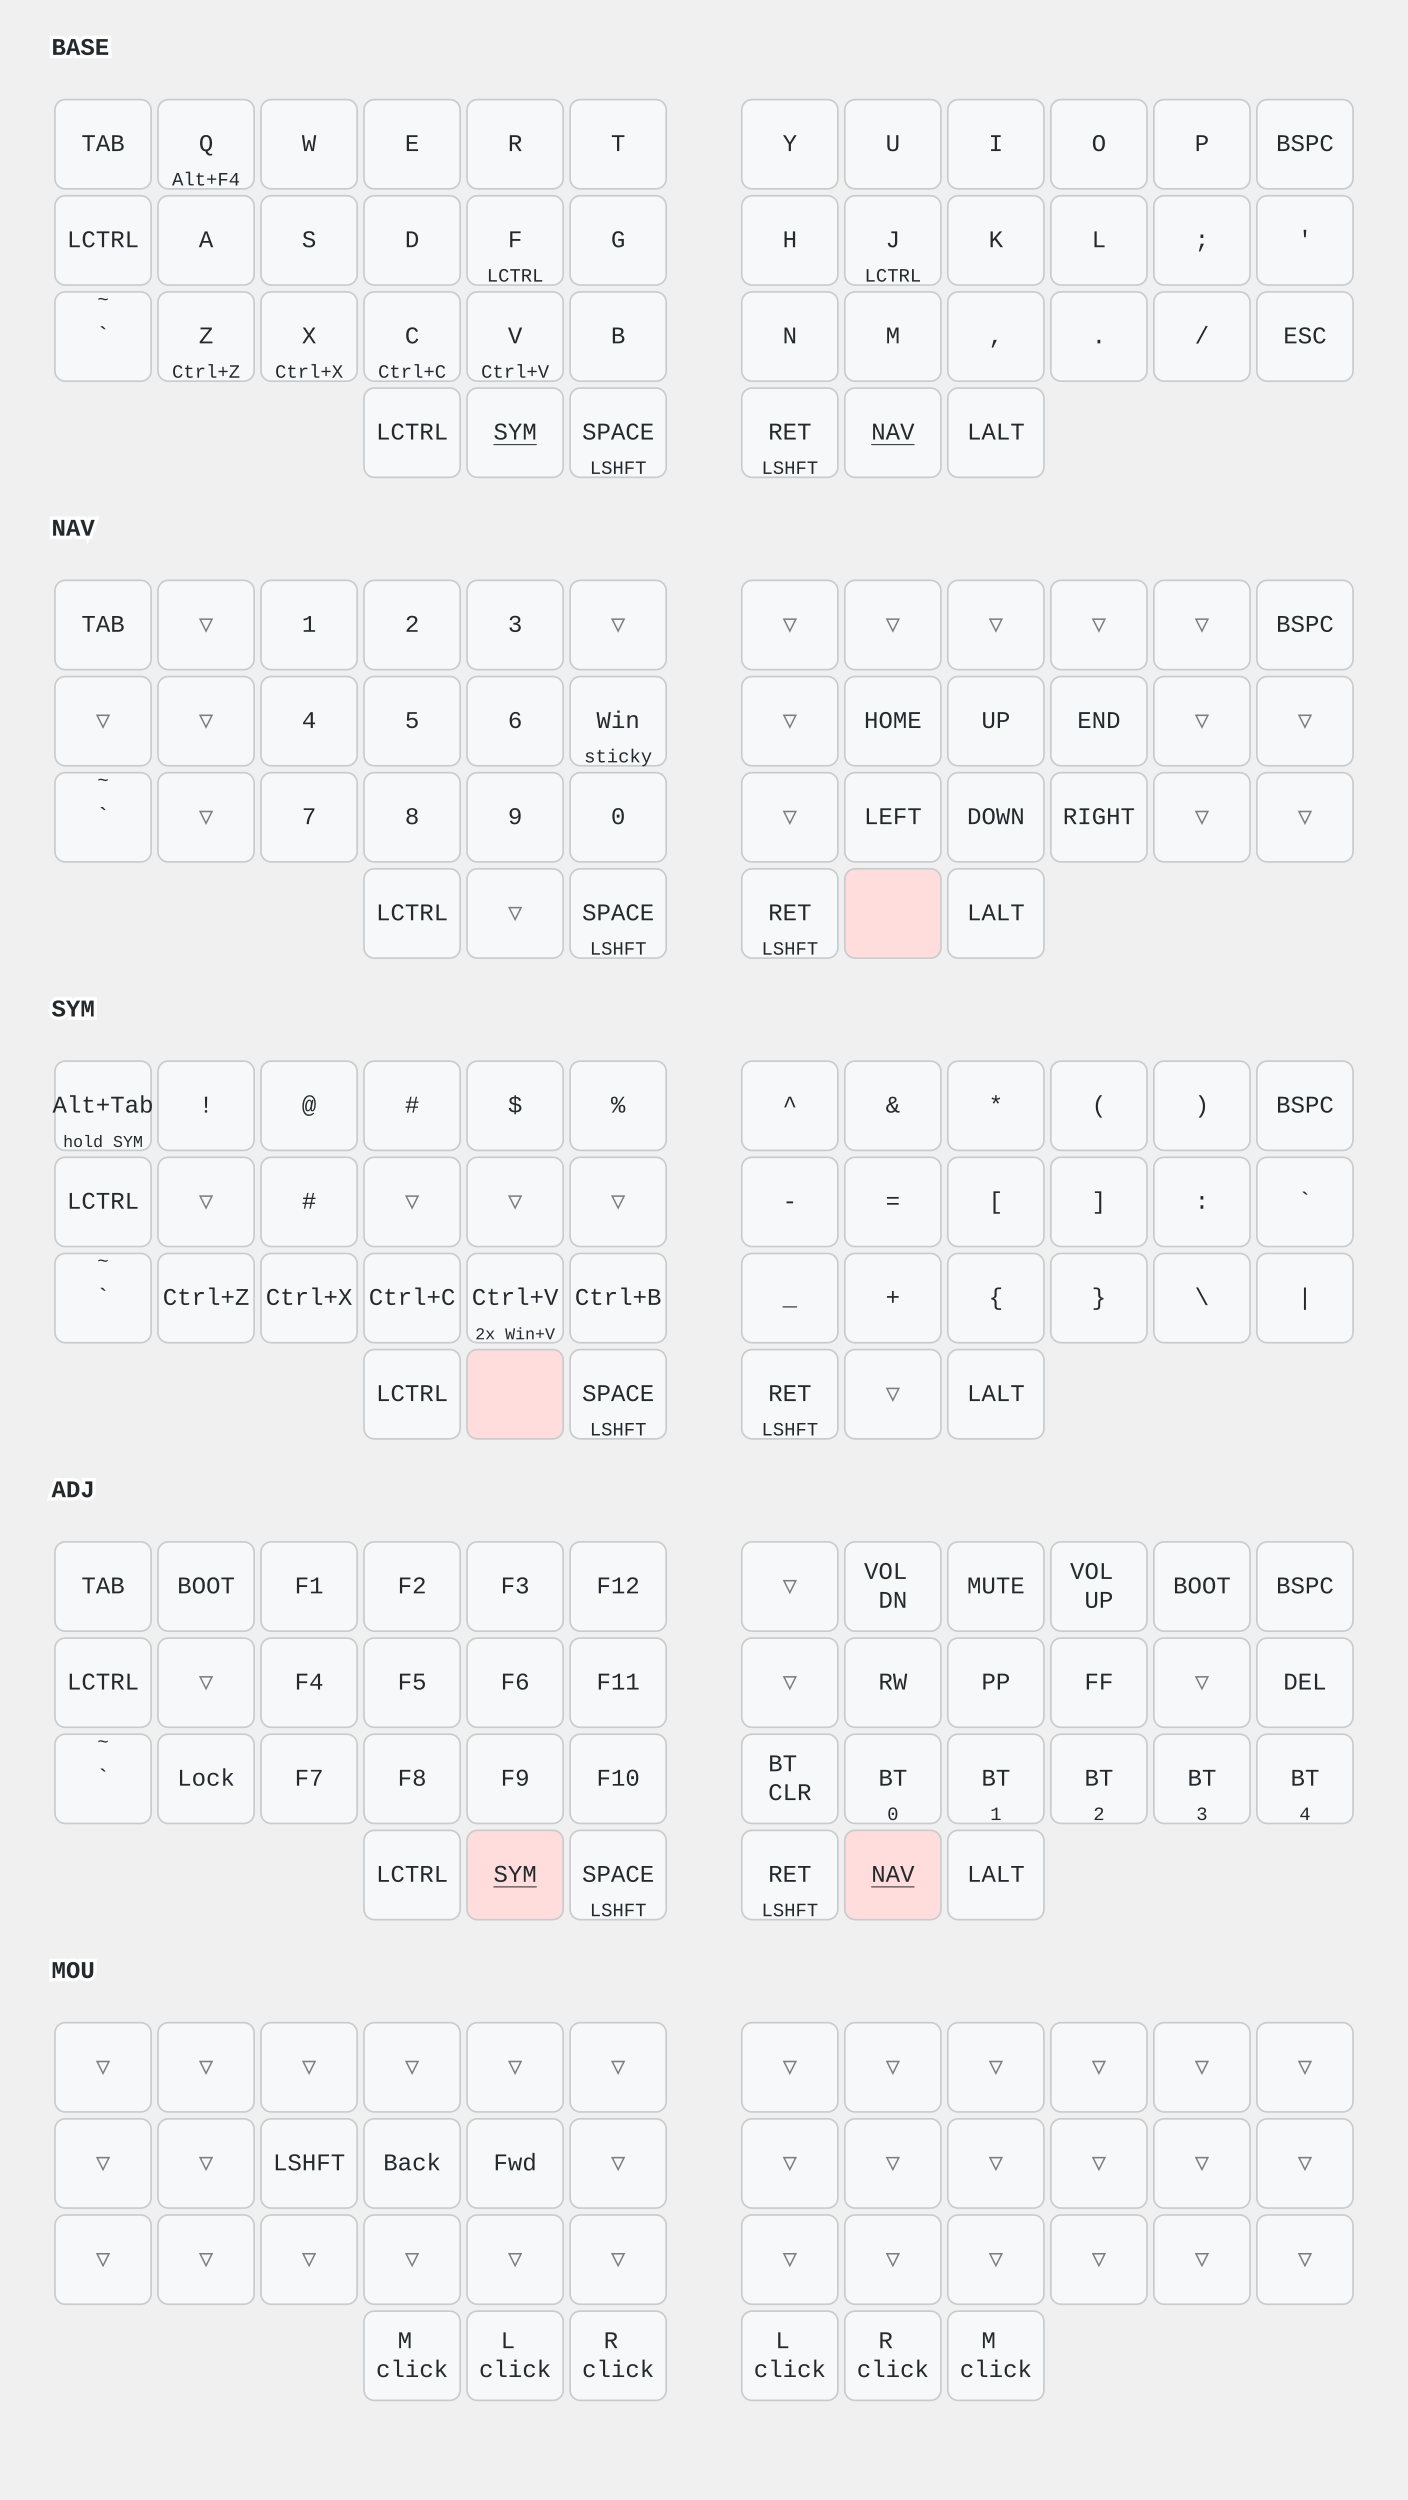
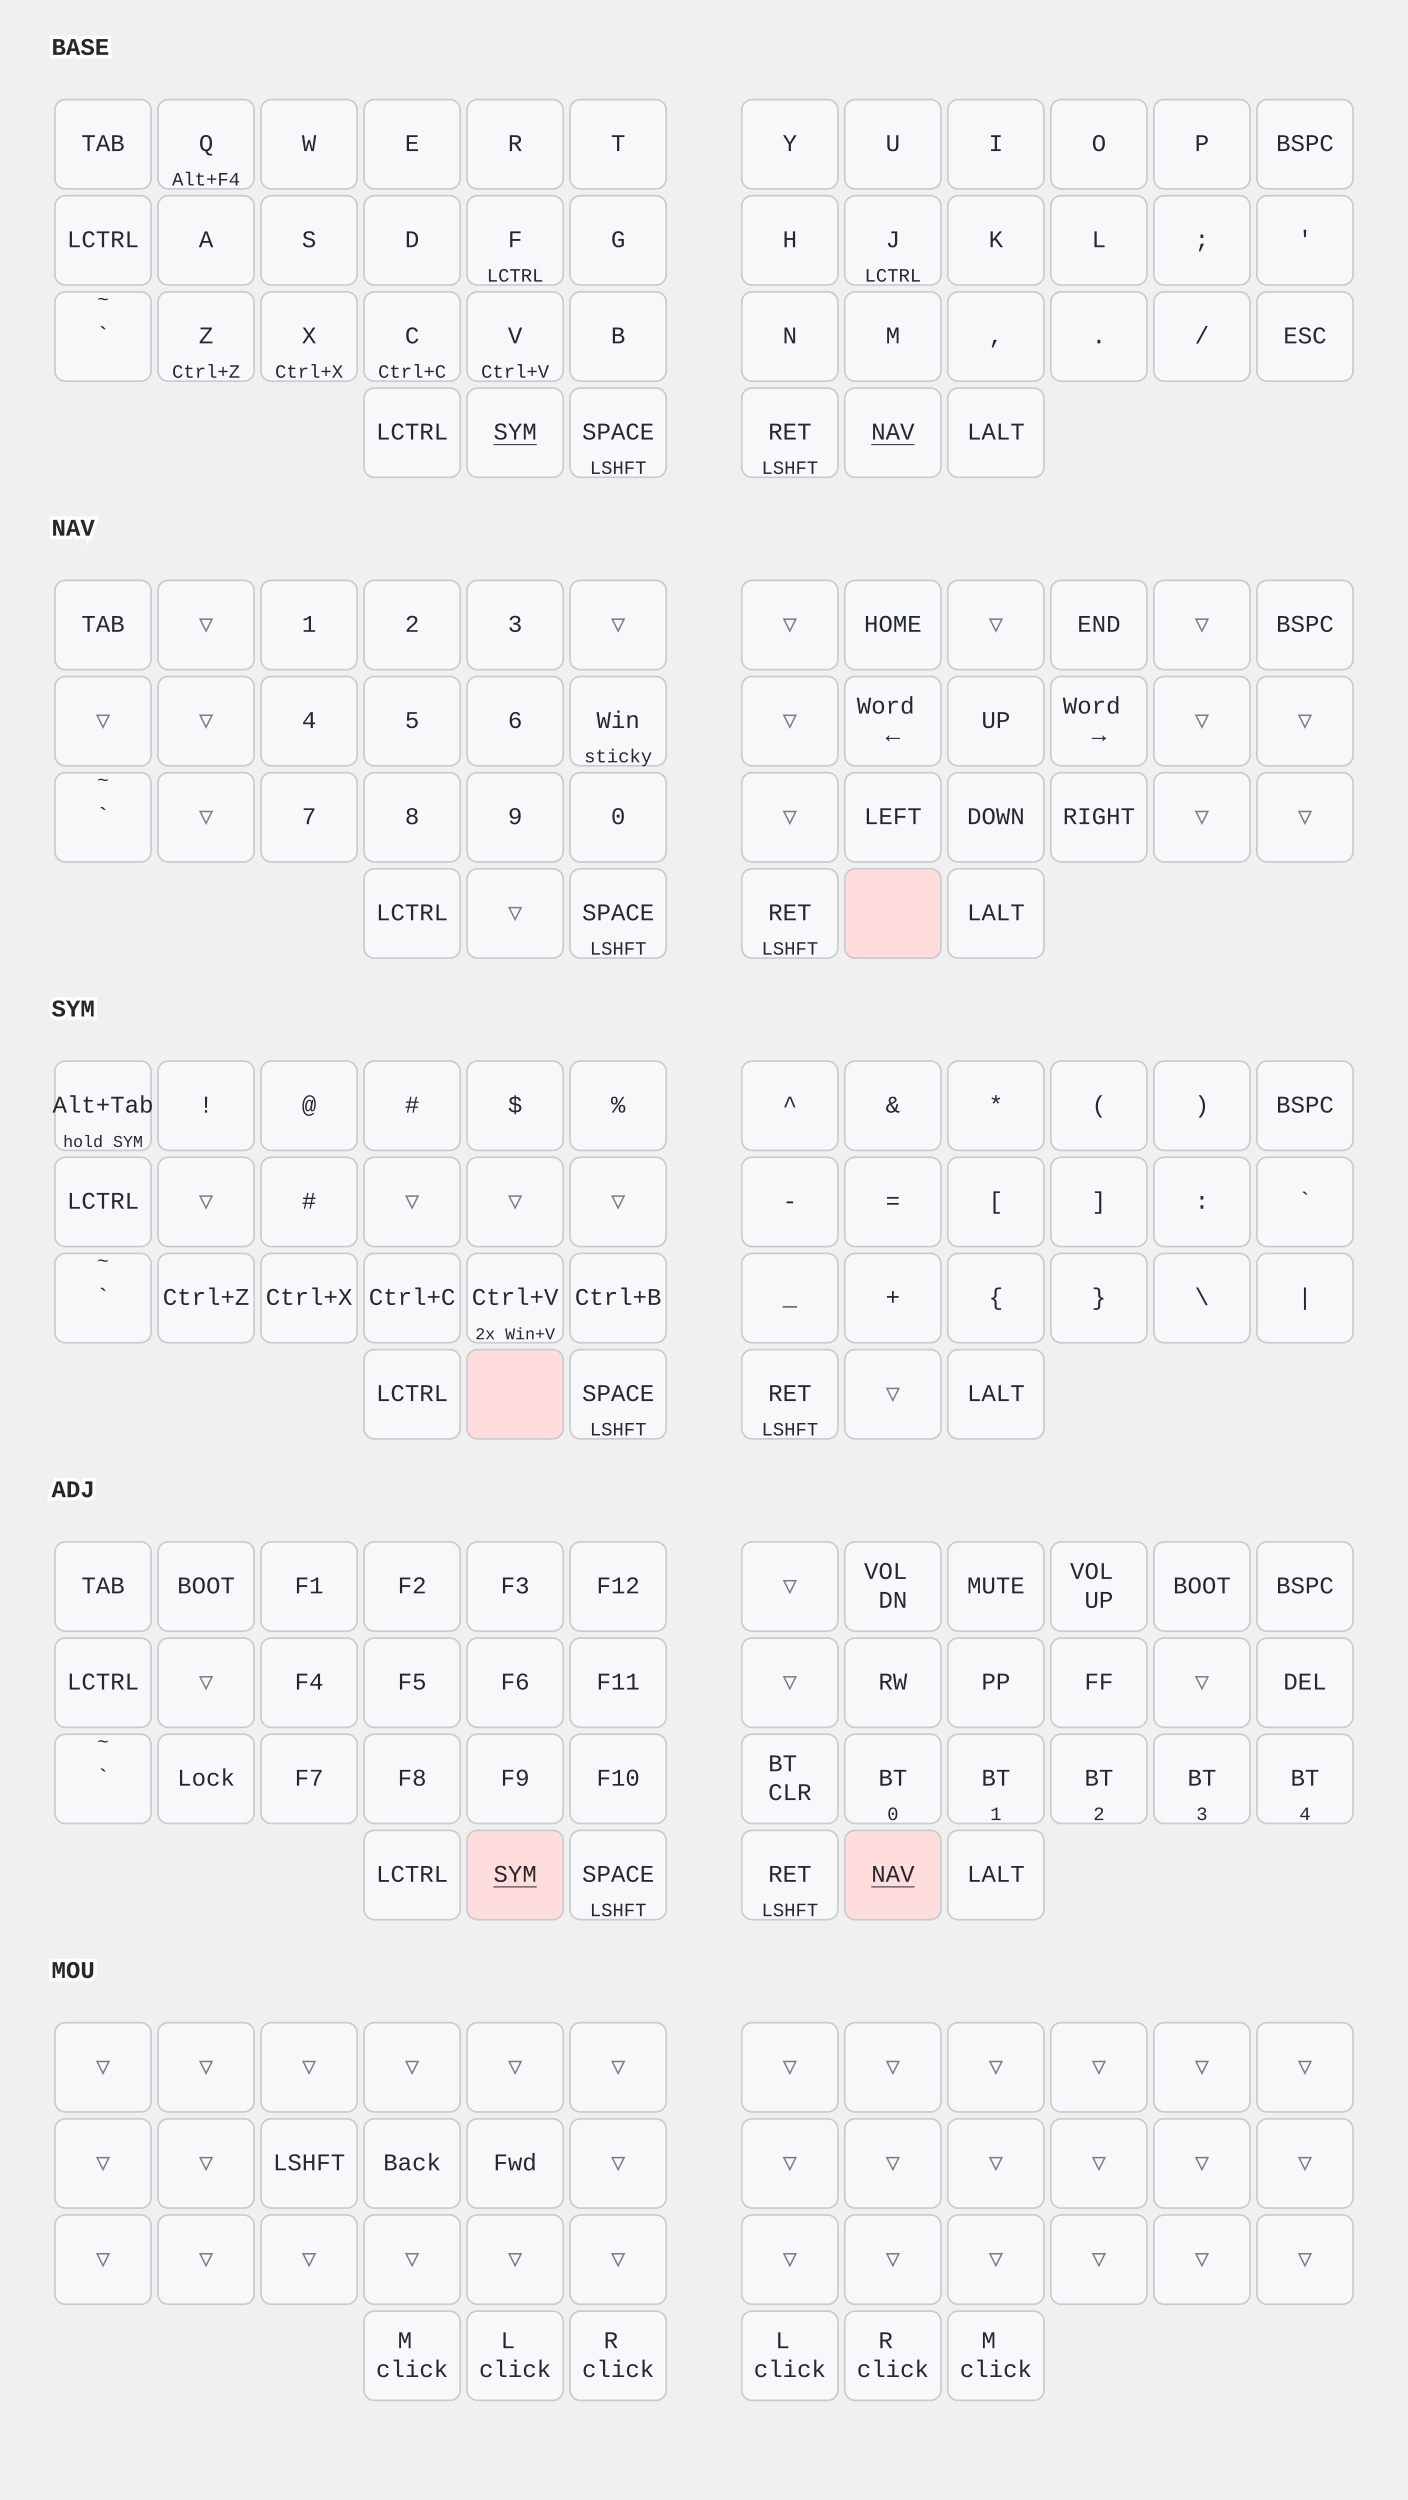
<svg xmlns="http://www.w3.org/2000/svg" width="820" height="1456" viewBox="0 0 820 1456" class="keymap">
  <style>/* inherit to force styles through use tags */
svg path {
    fill: inherit;
}

/* font and background color specifications */
svg.keymap {
    font-family: SFMono-Regular,Consolas,Liberation Mono,Menlo,monospace;
    font-size: 14px;
    font-kerning: normal;
    text-rendering: optimizeLegibility;
    fill: #24292e;
}

/* default key styling */
rect.key {
    fill: #f6f8fa;
}

rect.key, rect.combo {
    stroke: #c9cccf;
    stroke-width: 1;
}

/* default key side styling, only used is draw_key_sides is set */
rect.side {
    filter: brightness(90%);
}

/* color accent for combo boxes */
rect.combo, rect.combo-separate {
    fill: #cdf;
}

/* color accent for held keys */
rect.held, rect.combo.held {
    fill: #fdd;
}

/* color accent for ghost (optional) keys */
rect.ghost, rect.combo.ghost {
    stroke-dasharray: 4, 4;
    stroke-width: 2;
}

text {
    text-anchor: middle;
    dominant-baseline: middle;
}

/* styling for layer labels */
text.label {
    font-weight: bold;
    text-anchor: start;
    stroke: white;
    stroke-width: 4;
    paint-order: stroke;
}

/* styling for optional footer */
text.footer {
    text-anchor: end;
    dominant-baseline: auto;
    stroke: white;
    stroke-width: 4;
    paint-order: stroke;
}

/* styling for combo tap, and key non-tap label text */
text.combo, text.hold, text.shifted, text.left, text.right, text.tl, text.tr, text.bl, text.br {
    font-size: 11px;
}

text.hold, text.bl, text.br {
    text-anchor: middle;
    dominant-baseline: auto;
}

text.shifted, text.tl, text.tr {
    text-anchor: middle;
    dominant-baseline: hanging;
}

text.left, text.tl, text.bl {
    text-anchor: start;
}

text.right, text.tr, text.br {
    text-anchor: end;
}

text.layer-activator {
    text-decoration: underline;
}

/* styling for hold/shifted label text in combo box */
text.combo.hold, text.combo.shifted, text.combo.left, text.combo.right {
    font-size: 8px;
}

/* lighter symbol for transparent keys */
text.trans {
    fill: #7b7e81;
}

/* styling for combo dendrons */
path.combo {
    stroke-width: 1;
    stroke: gray;
    fill: none;
}

/* Start Tabler Icons Cleanup */
/* cannot use height/width with glyphs */
.icon-tabler &gt; path {
    fill: inherit;
    stroke: inherit;
    stroke-width: 2;
}
/* hide tabler's default box */
.icon-tabler &gt; path[stroke="none"][fill="none"] {
    visibility: hidden;
}
/* End Tabler Icons Cleanup */

@media (prefers-color-scheme: dark) {
svg.keymap { fill: #d1d6db; }
rect.key { fill: #3f4750; }
rect.key, rect.combo { stroke: #60666c; }
rect.combo, rect.combo-separate { fill: #1f3d7a; }
rect.held, rect.combo.held { fill: #854747; }
text.label, text.footer { stroke: black; }
text.trans { fill: #7e8184; }
path.combo { stroke: #7f7f7f; }

}</style>
  <g transform="translate(30, 0)" class="layer-BASE">
    <text x="0" y="28" class="label" id="BASE">BASE</text>
    <g transform="translate(0, 56)">
      <g transform="translate(30, 28)" class="key keypos-0">
        <rect rx="6" ry="6" x="-28" y="-26" width="56" height="52" class="key" />
        <text x="0" y="0" class="key tap">TAB</text>
      </g>
      <g transform="translate(90, 28)" class="key keypos-1">
        <rect rx="6" ry="6" x="-28" y="-26" width="56" height="52" class="key" />
        <text x="0" y="0" class="key tap">Q</text>
        <text x="0" y="24" class="key hold">Alt+F4</text>
      </g>
      <g transform="translate(150, 28)" class="key keypos-2">
        <rect rx="6" ry="6" x="-28" y="-26" width="56" height="52" class="key" />
        <text x="0" y="0" class="key tap">W</text>
      </g>
      <g transform="translate(210, 28)" class="key keypos-3">
        <rect rx="6" ry="6" x="-28" y="-26" width="56" height="52" class="key" />
        <text x="0" y="0" class="key tap">E</text>
      </g>
      <g transform="translate(270, 28)" class="key keypos-4">
        <rect rx="6" ry="6" x="-28" y="-26" width="56" height="52" class="key" />
        <text x="0" y="0" class="key tap">R</text>
      </g>
      <g transform="translate(330, 28)" class="key keypos-5">
        <rect rx="6" ry="6" x="-28" y="-26" width="56" height="52" class="key" />
        <text x="0" y="0" class="key tap">T</text>
      </g>
      <g transform="translate(430, 28)" class="key keypos-6">
        <rect rx="6" ry="6" x="-28" y="-26" width="56" height="52" class="key" />
        <text x="0" y="0" class="key tap">Y</text>
      </g>
      <g transform="translate(490, 28)" class="key keypos-7">
        <rect rx="6" ry="6" x="-28" y="-26" width="56" height="52" class="key" />
        <text x="0" y="0" class="key tap">U</text>
      </g>
      <g transform="translate(550, 28)" class="key keypos-8">
        <rect rx="6" ry="6" x="-28" y="-26" width="56" height="52" class="key" />
        <text x="0" y="0" class="key tap">I</text>
      </g>
      <g transform="translate(610, 28)" class="key keypos-9">
        <rect rx="6" ry="6" x="-28" y="-26" width="56" height="52" class="key" />
        <text x="0" y="0" class="key tap">O</text>
      </g>
      <g transform="translate(670, 28)" class="key keypos-10">
        <rect rx="6" ry="6" x="-28" y="-26" width="56" height="52" class="key" />
        <text x="0" y="0" class="key tap">P</text>
      </g>
      <g transform="translate(730, 28)" class="key keypos-11">
        <rect rx="6" ry="6" x="-28" y="-26" width="56" height="52" class="key" />
        <text x="0" y="0" class="key tap">BSPC</text>
      </g>
      <g transform="translate(30, 84)" class="key keypos-12">
        <rect rx="6" ry="6" x="-28" y="-26" width="56" height="52" class="key" />
        <text x="0" y="0" class="key tap">LCTRL</text>
      </g>
      <g transform="translate(90, 84)" class="key keypos-13">
        <rect rx="6" ry="6" x="-28" y="-26" width="56" height="52" class="key" />
        <text x="0" y="0" class="key tap">A</text>
      </g>
      <g transform="translate(150, 84)" class="key keypos-14">
        <rect rx="6" ry="6" x="-28" y="-26" width="56" height="52" class="key" />
        <text x="0" y="0" class="key tap">S</text>
      </g>
      <g transform="translate(210, 84)" class="key keypos-15">
        <rect rx="6" ry="6" x="-28" y="-26" width="56" height="52" class="key" />
        <text x="0" y="0" class="key tap">D</text>
      </g>
      <g transform="translate(270, 84)" class="key keypos-16">
        <rect rx="6" ry="6" x="-28" y="-26" width="56" height="52" class="key" />
        <text x="0" y="0" class="key tap">F</text>
        <text x="0" y="24" class="key hold">LCTRL</text>
      </g>
      <g transform="translate(330, 84)" class="key keypos-17">
        <rect rx="6" ry="6" x="-28" y="-26" width="56" height="52" class="key" />
        <text x="0" y="0" class="key tap">G</text>
      </g>
      <g transform="translate(430, 84)" class="key keypos-18">
        <rect rx="6" ry="6" x="-28" y="-26" width="56" height="52" class="key" />
        <text x="0" y="0" class="key tap">H</text>
      </g>
      <g transform="translate(490, 84)" class="key keypos-19">
        <rect rx="6" ry="6" x="-28" y="-26" width="56" height="52" class="key" />
        <text x="0" y="0" class="key tap">J</text>
        <text x="0" y="24" class="key hold">LCTRL</text>
      </g>
      <g transform="translate(550, 84)" class="key keypos-20">
        <rect rx="6" ry="6" x="-28" y="-26" width="56" height="52" class="key" />
        <text x="0" y="0" class="key tap">K</text>
      </g>
      <g transform="translate(610, 84)" class="key keypos-21">
        <rect rx="6" ry="6" x="-28" y="-26" width="56" height="52" class="key" />
        <text x="0" y="0" class="key tap">L</text>
      </g>
      <g transform="translate(670, 84)" class="key keypos-22">
        <rect rx="6" ry="6" x="-28" y="-26" width="56" height="52" class="key" />
        <text x="0" y="0" class="key tap">;</text>
      </g>
      <g transform="translate(730, 84)" class="key keypos-23">
        <rect rx="6" ry="6" x="-28" y="-26" width="56" height="52" class="key" />
        <text x="0" y="0" class="key tap">'</text>
      </g>
      <g transform="translate(30, 140)" class="key keypos-24">
        <rect rx="6" ry="6" x="-28" y="-26" width="56" height="52" class="key" />
        <text x="0" y="0" class="key tap">`</text>
        <text x="0" y="-24" class="key shifted">~</text>
      </g>
      <g transform="translate(90, 140)" class="key keypos-25">
        <rect rx="6" ry="6" x="-28" y="-26" width="56" height="52" class="key" />
        <text x="0" y="0" class="key tap">Z</text>
        <text x="0" y="24" class="key hold">Ctrl+Z</text>
      </g>
      <g transform="translate(150, 140)" class="key keypos-26">
        <rect rx="6" ry="6" x="-28" y="-26" width="56" height="52" class="key" />
        <text x="0" y="0" class="key tap">X</text>
        <text x="0" y="24" class="key hold">Ctrl+X</text>
      </g>
      <g transform="translate(210, 140)" class="key keypos-27">
        <rect rx="6" ry="6" x="-28" y="-26" width="56" height="52" class="key" />
        <text x="0" y="0" class="key tap">C</text>
        <text x="0" y="24" class="key hold">Ctrl+C</text>
      </g>
      <g transform="translate(270, 140)" class="key keypos-28">
        <rect rx="6" ry="6" x="-28" y="-26" width="56" height="52" class="key" />
        <text x="0" y="0" class="key tap">V</text>
        <text x="0" y="24" class="key hold">Ctrl+V</text>
      </g>
      <g transform="translate(330, 140)" class="key keypos-29">
        <rect rx="6" ry="6" x="-28" y="-26" width="56" height="52" class="key" />
        <text x="0" y="0" class="key tap">B</text>
      </g>
      <g transform="translate(430, 140)" class="key keypos-30">
        <rect rx="6" ry="6" x="-28" y="-26" width="56" height="52" class="key" />
        <text x="0" y="0" class="key tap">N</text>
      </g>
      <g transform="translate(490, 140)" class="key keypos-31">
        <rect rx="6" ry="6" x="-28" y="-26" width="56" height="52" class="key" />
        <text x="0" y="0" class="key tap">M</text>
      </g>
      <g transform="translate(550, 140)" class="key keypos-32">
        <rect rx="6" ry="6" x="-28" y="-26" width="56" height="52" class="key" />
        <text x="0" y="0" class="key tap">,</text>
      </g>
      <g transform="translate(610, 140)" class="key keypos-33">
        <rect rx="6" ry="6" x="-28" y="-26" width="56" height="52" class="key" />
        <text x="0" y="0" class="key tap">.</text>
      </g>
      <g transform="translate(670, 140)" class="key keypos-34">
        <rect rx="6" ry="6" x="-28" y="-26" width="56" height="52" class="key" />
        <text x="0" y="0" class="key tap">/</text>
      </g>
      <g transform="translate(730, 140)" class="key keypos-35">
        <rect rx="6" ry="6" x="-28" y="-26" width="56" height="52" class="key" />
        <text x="0" y="0" class="key tap">ESC</text>
      </g>
      <g transform="translate(210, 196)" class="key keypos-36">
        <rect rx="6" ry="6" x="-28" y="-26" width="56" height="52" class="key" />
        <text x="0" y="0" class="key tap">LCTRL</text>
      </g>
      <g transform="translate(270, 196)" class="key keypos-37">
        <rect rx="6" ry="6" x="-28" y="-26" width="56" height="52" class="key" />
        <a href="#SYM">
          <text x="0" y="0" class="key tap layer-activator">SYM</text>
        </a>
      </g>
      <g transform="translate(330, 196)" class="key keypos-38">
        <rect rx="6" ry="6" x="-28" y="-26" width="56" height="52" class="key" />
        <text x="0" y="0" class="key tap">SPACE</text>
        <text x="0" y="24" class="key hold">LSHFT</text>
      </g>
      <g transform="translate(430, 196)" class="key keypos-39">
        <rect rx="6" ry="6" x="-28" y="-26" width="56" height="52" class="key" />
        <text x="0" y="0" class="key tap">RET</text>
        <text x="0" y="24" class="key hold">LSHFT</text>
      </g>
      <g transform="translate(490, 196)" class="key keypos-40">
        <rect rx="6" ry="6" x="-28" y="-26" width="56" height="52" class="key" />
        <a href="#NAV">
          <text x="0" y="0" class="key tap layer-activator">NAV</text>
        </a>
      </g>
      <g transform="translate(550, 196)" class="key keypos-41">
        <rect rx="6" ry="6" x="-28" y="-26" width="56" height="52" class="key" />
        <text x="0" y="0" class="key tap">LALT</text>
      </g>
    </g>
  </g>
  <g transform="translate(30, 280)" class="layer-NAV">
    <text x="0" y="28" class="label" id="NAV">NAV</text>
    <g transform="translate(0, 56)">
      <g transform="translate(30, 28)" class="key keypos-0">
        <rect rx="6" ry="6" x="-28" y="-26" width="56" height="52" class="key" />
        <text x="0" y="0" class="key tap">TAB</text>
      </g>
      <g transform="translate(90, 28)" class="key trans keypos-1">
        <rect rx="6" ry="6" x="-28" y="-26" width="56" height="52" class="key trans" />
        <text x="0" y="0" class="key trans tap">▽</text>
      </g>
      <g transform="translate(150, 28)" class="key keypos-2">
        <rect rx="6" ry="6" x="-28" y="-26" width="56" height="52" class="key" />
        <text x="0" y="0" class="key tap">1</text>
      </g>
      <g transform="translate(210, 28)" class="key keypos-3">
        <rect rx="6" ry="6" x="-28" y="-26" width="56" height="52" class="key" />
        <text x="0" y="0" class="key tap">2</text>
      </g>
      <g transform="translate(270, 28)" class="key keypos-4">
        <rect rx="6" ry="6" x="-28" y="-26" width="56" height="52" class="key" />
        <text x="0" y="0" class="key tap">3</text>
      </g>
      <g transform="translate(330, 28)" class="key trans keypos-5">
        <rect rx="6" ry="6" x="-28" y="-26" width="56" height="52" class="key trans" />
        <text x="0" y="0" class="key trans tap">▽</text>
      </g>
      <g transform="translate(430, 28)" class="key trans keypos-6">
        <rect rx="6" ry="6" x="-28" y="-26" width="56" height="52" class="key trans" />
        <text x="0" y="0" class="key trans tap">▽</text>
      </g>
-       <g transform="translate(490, 28)" class="key trans keypos-7">
-         <rect rx="6" ry="6" x="-28" y="-26" width="56" height="52" class="key trans" />
-         <text x="0" y="0" class="key trans tap">▽</text>
+       <g transform="translate(490, 28)" class="key keypos-7">
+         <rect rx="6" ry="6" x="-28" y="-26" width="56" height="52" class="key" />
+         <text x="0" y="0" class="key tap">HOME</text>
      </g>
      <g transform="translate(550, 28)" class="key trans keypos-8">
        <rect rx="6" ry="6" x="-28" y="-26" width="56" height="52" class="key trans" />
        <text x="0" y="0" class="key trans tap">▽</text>
      </g>
-       <g transform="translate(610, 28)" class="key trans keypos-9">
-         <rect rx="6" ry="6" x="-28" y="-26" width="56" height="52" class="key trans" />
-         <text x="0" y="0" class="key trans tap">▽</text>
+       <g transform="translate(610, 28)" class="key keypos-9">
+         <rect rx="6" ry="6" x="-28" y="-26" width="56" height="52" class="key" />
+         <text x="0" y="0" class="key tap">END</text>
      </g>
      <g transform="translate(670, 28)" class="key trans keypos-10">
        <rect rx="6" ry="6" x="-28" y="-26" width="56" height="52" class="key trans" />
        <text x="0" y="0" class="key trans tap">▽</text>
      </g>
      <g transform="translate(730, 28)" class="key keypos-11">
        <rect rx="6" ry="6" x="-28" y="-26" width="56" height="52" class="key" />
        <text x="0" y="0" class="key tap">BSPC</text>
      </g>
      <g transform="translate(30, 84)" class="key trans keypos-12">
        <rect rx="6" ry="6" x="-28" y="-26" width="56" height="52" class="key trans" />
        <text x="0" y="0" class="key trans tap">▽</text>
      </g>
      <g transform="translate(90, 84)" class="key trans keypos-13">
        <rect rx="6" ry="6" x="-28" y="-26" width="56" height="52" class="key trans" />
        <text x="0" y="0" class="key trans tap">▽</text>
      </g>
      <g transform="translate(150, 84)" class="key keypos-14">
        <rect rx="6" ry="6" x="-28" y="-26" width="56" height="52" class="key" />
        <text x="0" y="0" class="key tap">4</text>
      </g>
      <g transform="translate(210, 84)" class="key keypos-15">
        <rect rx="6" ry="6" x="-28" y="-26" width="56" height="52" class="key" />
        <text x="0" y="0" class="key tap">5</text>
      </g>
      <g transform="translate(270, 84)" class="key keypos-16">
        <rect rx="6" ry="6" x="-28" y="-26" width="56" height="52" class="key" />
        <text x="0" y="0" class="key tap">6</text>
      </g>
      <g transform="translate(330, 84)" class="key keypos-17">
        <rect rx="6" ry="6" x="-28" y="-26" width="56" height="52" class="key" />
        <text x="0" y="0" class="key tap">Win</text>
        <text x="0" y="24" class="key hold">sticky</text>
      </g>
      <g transform="translate(430, 84)" class="key trans keypos-18">
        <rect rx="6" ry="6" x="-28" y="-26" width="56" height="52" class="key trans" />
        <text x="0" y="0" class="key trans tap">▽</text>
      </g>
      <g transform="translate(490, 84)" class="key keypos-19">
        <rect rx="6" ry="6" x="-28" y="-26" width="56" height="52" class="key" />
-         <text x="0" y="0" class="key tap">HOME</text>
+         <text x="0" y="0" class="key tap">
+           <tspan x="0" dy="-0.6em">Word</tspan>
+           <tspan x="0" dy="1.2em">←</tspan>
+         </text>
      </g>
      <g transform="translate(550, 84)" class="key keypos-20">
        <rect rx="6" ry="6" x="-28" y="-26" width="56" height="52" class="key" />
        <text x="0" y="0" class="key tap">UP</text>
      </g>
      <g transform="translate(610, 84)" class="key keypos-21">
        <rect rx="6" ry="6" x="-28" y="-26" width="56" height="52" class="key" />
-         <text x="0" y="0" class="key tap">END</text>
+         <text x="0" y="0" class="key tap">
+           <tspan x="0" dy="-0.6em">Word</tspan>
+           <tspan x="0" dy="1.2em">→</tspan>
+         </text>
      </g>
      <g transform="translate(670, 84)" class="key trans keypos-22">
        <rect rx="6" ry="6" x="-28" y="-26" width="56" height="52" class="key trans" />
        <text x="0" y="0" class="key trans tap">▽</text>
      </g>
      <g transform="translate(730, 84)" class="key trans keypos-23">
        <rect rx="6" ry="6" x="-28" y="-26" width="56" height="52" class="key trans" />
        <text x="0" y="0" class="key trans tap">▽</text>
      </g>
      <g transform="translate(30, 140)" class="key keypos-24">
        <rect rx="6" ry="6" x="-28" y="-26" width="56" height="52" class="key" />
        <text x="0" y="0" class="key tap">`</text>
        <text x="0" y="-24" class="key shifted">~</text>
      </g>
      <g transform="translate(90, 140)" class="key trans keypos-25">
        <rect rx="6" ry="6" x="-28" y="-26" width="56" height="52" class="key trans" />
        <text x="0" y="0" class="key trans tap">▽</text>
      </g>
      <g transform="translate(150, 140)" class="key keypos-26">
        <rect rx="6" ry="6" x="-28" y="-26" width="56" height="52" class="key" />
        <text x="0" y="0" class="key tap">7</text>
      </g>
      <g transform="translate(210, 140)" class="key keypos-27">
        <rect rx="6" ry="6" x="-28" y="-26" width="56" height="52" class="key" />
        <text x="0" y="0" class="key tap">8</text>
      </g>
      <g transform="translate(270, 140)" class="key keypos-28">
        <rect rx="6" ry="6" x="-28" y="-26" width="56" height="52" class="key" />
        <text x="0" y="0" class="key tap">9</text>
      </g>
      <g transform="translate(330, 140)" class="key keypos-29">
        <rect rx="6" ry="6" x="-28" y="-26" width="56" height="52" class="key" />
        <text x="0" y="0" class="key tap">0</text>
      </g>
      <g transform="translate(430, 140)" class="key trans keypos-30">
        <rect rx="6" ry="6" x="-28" y="-26" width="56" height="52" class="key trans" />
        <text x="0" y="0" class="key trans tap">▽</text>
      </g>
      <g transform="translate(490, 140)" class="key keypos-31">
        <rect rx="6" ry="6" x="-28" y="-26" width="56" height="52" class="key" />
        <text x="0" y="0" class="key tap">LEFT</text>
      </g>
      <g transform="translate(550, 140)" class="key keypos-32">
        <rect rx="6" ry="6" x="-28" y="-26" width="56" height="52" class="key" />
        <text x="0" y="0" class="key tap">DOWN</text>
      </g>
      <g transform="translate(610, 140)" class="key keypos-33">
        <rect rx="6" ry="6" x="-28" y="-26" width="56" height="52" class="key" />
        <text x="0" y="0" class="key tap">RIGHT</text>
      </g>
      <g transform="translate(670, 140)" class="key trans keypos-34">
        <rect rx="6" ry="6" x="-28" y="-26" width="56" height="52" class="key trans" />
        <text x="0" y="0" class="key trans tap">▽</text>
      </g>
      <g transform="translate(730, 140)" class="key trans keypos-35">
        <rect rx="6" ry="6" x="-28" y="-26" width="56" height="52" class="key trans" />
        <text x="0" y="0" class="key trans tap">▽</text>
      </g>
      <g transform="translate(210, 196)" class="key keypos-36">
        <rect rx="6" ry="6" x="-28" y="-26" width="56" height="52" class="key" />
        <text x="0" y="0" class="key tap">LCTRL</text>
      </g>
      <g transform="translate(270, 196)" class="key trans keypos-37">
        <rect rx="6" ry="6" x="-28" y="-26" width="56" height="52" class="key trans" />
        <text x="0" y="0" class="key trans tap">▽</text>
      </g>
      <g transform="translate(330, 196)" class="key keypos-38">
        <rect rx="6" ry="6" x="-28" y="-26" width="56" height="52" class="key" />
        <text x="0" y="0" class="key tap">SPACE</text>
        <text x="0" y="24" class="key hold">LSHFT</text>
      </g>
      <g transform="translate(430, 196)" class="key keypos-39">
        <rect rx="6" ry="6" x="-28" y="-26" width="56" height="52" class="key" />
        <text x="0" y="0" class="key tap">RET</text>
        <text x="0" y="24" class="key hold">LSHFT</text>
      </g>
      <g transform="translate(490, 196)" class="key held keypos-40">
        <rect rx="6" ry="6" x="-28" y="-26" width="56" height="52" class="key held" />
      </g>
      <g transform="translate(550, 196)" class="key keypos-41">
        <rect rx="6" ry="6" x="-28" y="-26" width="56" height="52" class="key" />
        <text x="0" y="0" class="key tap">LALT</text>
      </g>
    </g>
  </g>
  <g transform="translate(30, 560)" class="layer-SYM">
    <text x="0" y="28" class="label" id="SYM">SYM</text>
    <g transform="translate(0, 56)">
      <g transform="translate(30, 28)" class="key keypos-0">
        <rect rx="6" ry="6" x="-28" y="-26" width="56" height="52" class="key" />
        <text x="0" y="0" class="key tap">Alt+Tab</text>
        <text x="0" y="24" class="key hold">
          <tspan style="font-size: 88%">hold SYM</tspan>
        </text>
      </g>
      <g transform="translate(90, 28)" class="key keypos-1">
        <rect rx="6" ry="6" x="-28" y="-26" width="56" height="52" class="key" />
        <text x="0" y="0" class="key tap">!</text>
      </g>
      <g transform="translate(150, 28)" class="key keypos-2">
        <rect rx="6" ry="6" x="-28" y="-26" width="56" height="52" class="key" />
        <text x="0" y="0" class="key tap">@</text>
      </g>
      <g transform="translate(210, 28)" class="key keypos-3">
        <rect rx="6" ry="6" x="-28" y="-26" width="56" height="52" class="key" />
        <text x="0" y="0" class="key tap">#</text>
      </g>
      <g transform="translate(270, 28)" class="key keypos-4">
        <rect rx="6" ry="6" x="-28" y="-26" width="56" height="52" class="key" />
        <text x="0" y="0" class="key tap">$</text>
      </g>
      <g transform="translate(330, 28)" class="key keypos-5">
        <rect rx="6" ry="6" x="-28" y="-26" width="56" height="52" class="key" />
        <text x="0" y="0" class="key tap">%</text>
      </g>
      <g transform="translate(430, 28)" class="key keypos-6">
        <rect rx="6" ry="6" x="-28" y="-26" width="56" height="52" class="key" />
        <text x="0" y="0" class="key tap">^</text>
      </g>
      <g transform="translate(490, 28)" class="key keypos-7">
        <rect rx="6" ry="6" x="-28" y="-26" width="56" height="52" class="key" />
        <text x="0" y="0" class="key tap">&amp;</text>
      </g>
      <g transform="translate(550, 28)" class="key keypos-8">
        <rect rx="6" ry="6" x="-28" y="-26" width="56" height="52" class="key" />
        <text x="0" y="0" class="key tap">*</text>
      </g>
      <g transform="translate(610, 28)" class="key keypos-9">
        <rect rx="6" ry="6" x="-28" y="-26" width="56" height="52" class="key" />
        <text x="0" y="0" class="key tap">(</text>
      </g>
      <g transform="translate(670, 28)" class="key keypos-10">
        <rect rx="6" ry="6" x="-28" y="-26" width="56" height="52" class="key" />
        <text x="0" y="0" class="key tap">)</text>
      </g>
      <g transform="translate(730, 28)" class="key keypos-11">
        <rect rx="6" ry="6" x="-28" y="-26" width="56" height="52" class="key" />
        <text x="0" y="0" class="key tap">BSPC</text>
      </g>
      <g transform="translate(30, 84)" class="key keypos-12">
        <rect rx="6" ry="6" x="-28" y="-26" width="56" height="52" class="key" />
        <text x="0" y="0" class="key tap">LCTRL</text>
      </g>
      <g transform="translate(90, 84)" class="key trans keypos-13">
        <rect rx="6" ry="6" x="-28" y="-26" width="56" height="52" class="key trans" />
        <text x="0" y="0" class="key trans tap">▽</text>
      </g>
      <g transform="translate(150, 84)" class="key keypos-14">
        <rect rx="6" ry="6" x="-28" y="-26" width="56" height="52" class="key" />
        <text x="0" y="0" class="key tap">#</text>
      </g>
      <g transform="translate(210, 84)" class="key trans keypos-15">
        <rect rx="6" ry="6" x="-28" y="-26" width="56" height="52" class="key trans" />
        <text x="0" y="0" class="key trans tap">▽</text>
      </g>
      <g transform="translate(270, 84)" class="key trans keypos-16">
        <rect rx="6" ry="6" x="-28" y="-26" width="56" height="52" class="key trans" />
        <text x="0" y="0" class="key trans tap">▽</text>
      </g>
      <g transform="translate(330, 84)" class="key trans keypos-17">
        <rect rx="6" ry="6" x="-28" y="-26" width="56" height="52" class="key trans" />
        <text x="0" y="0" class="key trans tap">▽</text>
      </g>
      <g transform="translate(430, 84)" class="key keypos-18">
        <rect rx="6" ry="6" x="-28" y="-26" width="56" height="52" class="key" />
        <text x="0" y="0" class="key tap">-</text>
      </g>
      <g transform="translate(490, 84)" class="key keypos-19">
        <rect rx="6" ry="6" x="-28" y="-26" width="56" height="52" class="key" />
        <text x="0" y="0" class="key tap">=</text>
      </g>
      <g transform="translate(550, 84)" class="key keypos-20">
        <rect rx="6" ry="6" x="-28" y="-26" width="56" height="52" class="key" />
        <text x="0" y="0" class="key tap">[</text>
      </g>
      <g transform="translate(610, 84)" class="key keypos-21">
        <rect rx="6" ry="6" x="-28" y="-26" width="56" height="52" class="key" />
        <text x="0" y="0" class="key tap">]</text>
      </g>
      <g transform="translate(670, 84)" class="key keypos-22">
        <rect rx="6" ry="6" x="-28" y="-26" width="56" height="52" class="key" />
        <text x="0" y="0" class="key tap">:</text>
      </g>
      <g transform="translate(730, 84)" class="key keypos-23">
        <rect rx="6" ry="6" x="-28" y="-26" width="56" height="52" class="key" />
        <text x="0" y="0" class="key tap">`</text>
      </g>
      <g transform="translate(30, 140)" class="key keypos-24">
        <rect rx="6" ry="6" x="-28" y="-26" width="56" height="52" class="key" />
        <text x="0" y="0" class="key tap">`</text>
        <text x="0" y="-24" class="key shifted">~</text>
      </g>
      <g transform="translate(90, 140)" class="key keypos-25">
        <rect rx="6" ry="6" x="-28" y="-26" width="56" height="52" class="key" />
        <text x="0" y="0" class="key tap">Ctrl+Z</text>
      </g>
      <g transform="translate(150, 140)" class="key keypos-26">
        <rect rx="6" ry="6" x="-28" y="-26" width="56" height="52" class="key" />
        <text x="0" y="0" class="key tap">Ctrl+X</text>
      </g>
      <g transform="translate(210, 140)" class="key keypos-27">
        <rect rx="6" ry="6" x="-28" y="-26" width="56" height="52" class="key" />
        <text x="0" y="0" class="key tap">Ctrl+C</text>
      </g>
      <g transform="translate(270, 140)" class="key keypos-28">
        <rect rx="6" ry="6" x="-28" y="-26" width="56" height="52" class="key" />
        <text x="0" y="0" class="key tap">Ctrl+V</text>
        <text x="0" y="24" class="key hold">
          <tspan style="font-size: 88%">2x Win+V</tspan>
        </text>
      </g>
      <g transform="translate(330, 140)" class="key keypos-29">
        <rect rx="6" ry="6" x="-28" y="-26" width="56" height="52" class="key" />
        <text x="0" y="0" class="key tap">Ctrl+B</text>
      </g>
      <g transform="translate(430, 140)" class="key keypos-30">
        <rect rx="6" ry="6" x="-28" y="-26" width="56" height="52" class="key" />
        <text x="0" y="0" class="key tap">_</text>
      </g>
      <g transform="translate(490, 140)" class="key keypos-31">
        <rect rx="6" ry="6" x="-28" y="-26" width="56" height="52" class="key" />
        <text x="0" y="0" class="key tap">+</text>
      </g>
      <g transform="translate(550, 140)" class="key keypos-32">
        <rect rx="6" ry="6" x="-28" y="-26" width="56" height="52" class="key" />
        <text x="0" y="0" class="key tap">{</text>
      </g>
      <g transform="translate(610, 140)" class="key keypos-33">
        <rect rx="6" ry="6" x="-28" y="-26" width="56" height="52" class="key" />
        <text x="0" y="0" class="key tap">}</text>
      </g>
      <g transform="translate(670, 140)" class="key keypos-34">
        <rect rx="6" ry="6" x="-28" y="-26" width="56" height="52" class="key" />
        <text x="0" y="0" class="key tap">\</text>
      </g>
      <g transform="translate(730, 140)" class="key keypos-35">
        <rect rx="6" ry="6" x="-28" y="-26" width="56" height="52" class="key" />
        <text x="0" y="0" class="key tap">|</text>
      </g>
      <g transform="translate(210, 196)" class="key keypos-36">
        <rect rx="6" ry="6" x="-28" y="-26" width="56" height="52" class="key" />
        <text x="0" y="0" class="key tap">LCTRL</text>
      </g>
      <g transform="translate(270, 196)" class="key held keypos-37">
        <rect rx="6" ry="6" x="-28" y="-26" width="56" height="52" class="key held" />
      </g>
      <g transform="translate(330, 196)" class="key keypos-38">
        <rect rx="6" ry="6" x="-28" y="-26" width="56" height="52" class="key" />
        <text x="0" y="0" class="key tap">SPACE</text>
        <text x="0" y="24" class="key hold">LSHFT</text>
      </g>
      <g transform="translate(430, 196)" class="key keypos-39">
        <rect rx="6" ry="6" x="-28" y="-26" width="56" height="52" class="key" />
        <text x="0" y="0" class="key tap">RET</text>
        <text x="0" y="24" class="key hold">LSHFT</text>
      </g>
      <g transform="translate(490, 196)" class="key trans keypos-40">
        <rect rx="6" ry="6" x="-28" y="-26" width="56" height="52" class="key trans" />
        <text x="0" y="0" class="key trans tap">▽</text>
      </g>
      <g transform="translate(550, 196)" class="key keypos-41">
        <rect rx="6" ry="6" x="-28" y="-26" width="56" height="52" class="key" />
        <text x="0" y="0" class="key tap">LALT</text>
      </g>
    </g>
  </g>
  <g transform="translate(30, 840)" class="layer-ADJ">
    <text x="0" y="28" class="label" id="ADJ">ADJ</text>
    <g transform="translate(0, 56)">
      <g transform="translate(30, 28)" class="key keypos-0">
        <rect rx="6" ry="6" x="-28" y="-26" width="56" height="52" class="key" />
        <text x="0" y="0" class="key tap">TAB</text>
      </g>
      <g transform="translate(90, 28)" class="key keypos-1">
        <rect rx="6" ry="6" x="-28" y="-26" width="56" height="52" class="key" />
        <text x="0" y="0" class="key tap">BOOT</text>
      </g>
      <g transform="translate(150, 28)" class="key keypos-2">
        <rect rx="6" ry="6" x="-28" y="-26" width="56" height="52" class="key" />
        <text x="0" y="0" class="key tap">F1</text>
      </g>
      <g transform="translate(210, 28)" class="key keypos-3">
        <rect rx="6" ry="6" x="-28" y="-26" width="56" height="52" class="key" />
        <text x="0" y="0" class="key tap">F2</text>
      </g>
      <g transform="translate(270, 28)" class="key keypos-4">
        <rect rx="6" ry="6" x="-28" y="-26" width="56" height="52" class="key" />
        <text x="0" y="0" class="key tap">F3</text>
      </g>
      <g transform="translate(330, 28)" class="key keypos-5">
        <rect rx="6" ry="6" x="-28" y="-26" width="56" height="52" class="key" />
        <text x="0" y="0" class="key tap">F12</text>
      </g>
      <g transform="translate(430, 28)" class="key trans keypos-6">
        <rect rx="6" ry="6" x="-28" y="-26" width="56" height="52" class="key trans" />
        <text x="0" y="0" class="key trans tap">▽</text>
      </g>
      <g transform="translate(490, 28)" class="key keypos-7">
        <rect rx="6" ry="6" x="-28" y="-26" width="56" height="52" class="key" />
        <text x="0" y="0" class="key tap">
          <tspan x="0" dy="-0.6em">VOL</tspan>
          <tspan x="0" dy="1.2em">DN</tspan>
        </text>
      </g>
      <g transform="translate(550, 28)" class="key keypos-8">
        <rect rx="6" ry="6" x="-28" y="-26" width="56" height="52" class="key" />
        <text x="0" y="0" class="key tap">MUTE</text>
      </g>
      <g transform="translate(610, 28)" class="key keypos-9">
        <rect rx="6" ry="6" x="-28" y="-26" width="56" height="52" class="key" />
        <text x="0" y="0" class="key tap">
          <tspan x="0" dy="-0.6em">VOL</tspan>
          <tspan x="0" dy="1.2em">UP</tspan>
        </text>
      </g>
      <g transform="translate(670, 28)" class="key keypos-10">
        <rect rx="6" ry="6" x="-28" y="-26" width="56" height="52" class="key" />
        <text x="0" y="0" class="key tap">BOOT</text>
      </g>
      <g transform="translate(730, 28)" class="key keypos-11">
        <rect rx="6" ry="6" x="-28" y="-26" width="56" height="52" class="key" />
        <text x="0" y="0" class="key tap">BSPC</text>
      </g>
      <g transform="translate(30, 84)" class="key keypos-12">
        <rect rx="6" ry="6" x="-28" y="-26" width="56" height="52" class="key" />
        <text x="0" y="0" class="key tap">LCTRL</text>
      </g>
      <g transform="translate(90, 84)" class="key trans keypos-13">
        <rect rx="6" ry="6" x="-28" y="-26" width="56" height="52" class="key trans" />
        <text x="0" y="0" class="key trans tap">▽</text>
      </g>
      <g transform="translate(150, 84)" class="key keypos-14">
        <rect rx="6" ry="6" x="-28" y="-26" width="56" height="52" class="key" />
        <text x="0" y="0" class="key tap">F4</text>
      </g>
      <g transform="translate(210, 84)" class="key keypos-15">
        <rect rx="6" ry="6" x="-28" y="-26" width="56" height="52" class="key" />
        <text x="0" y="0" class="key tap">F5</text>
      </g>
      <g transform="translate(270, 84)" class="key keypos-16">
        <rect rx="6" ry="6" x="-28" y="-26" width="56" height="52" class="key" />
        <text x="0" y="0" class="key tap">F6</text>
      </g>
      <g transform="translate(330, 84)" class="key keypos-17">
        <rect rx="6" ry="6" x="-28" y="-26" width="56" height="52" class="key" />
        <text x="0" y="0" class="key tap">F11</text>
      </g>
      <g transform="translate(430, 84)" class="key trans keypos-18">
        <rect rx="6" ry="6" x="-28" y="-26" width="56" height="52" class="key trans" />
        <text x="0" y="0" class="key trans tap">▽</text>
      </g>
      <g transform="translate(490, 84)" class="key keypos-19">
        <rect rx="6" ry="6" x="-28" y="-26" width="56" height="52" class="key" />
        <text x="0" y="0" class="key tap">RW</text>
      </g>
      <g transform="translate(550, 84)" class="key keypos-20">
        <rect rx="6" ry="6" x="-28" y="-26" width="56" height="52" class="key" />
        <text x="0" y="0" class="key tap">PP</text>
      </g>
      <g transform="translate(610, 84)" class="key keypos-21">
        <rect rx="6" ry="6" x="-28" y="-26" width="56" height="52" class="key" />
        <text x="0" y="0" class="key tap">FF</text>
      </g>
      <g transform="translate(670, 84)" class="key trans keypos-22">
        <rect rx="6" ry="6" x="-28" y="-26" width="56" height="52" class="key trans" />
        <text x="0" y="0" class="key trans tap">▽</text>
      </g>
      <g transform="translate(730, 84)" class="key keypos-23">
        <rect rx="6" ry="6" x="-28" y="-26" width="56" height="52" class="key" />
        <text x="0" y="0" class="key tap">DEL</text>
      </g>
      <g transform="translate(30, 140)" class="key keypos-24">
        <rect rx="6" ry="6" x="-28" y="-26" width="56" height="52" class="key" />
        <text x="0" y="0" class="key tap">`</text>
        <text x="0" y="-24" class="key shifted">~</text>
      </g>
      <g transform="translate(90, 140)" class="key keypos-25">
        <rect rx="6" ry="6" x="-28" y="-26" width="56" height="52" class="key" />
        <text x="0" y="0" class="key tap">Lock</text>
      </g>
      <g transform="translate(150, 140)" class="key keypos-26">
        <rect rx="6" ry="6" x="-28" y="-26" width="56" height="52" class="key" />
        <text x="0" y="0" class="key tap">F7</text>
      </g>
      <g transform="translate(210, 140)" class="key keypos-27">
        <rect rx="6" ry="6" x="-28" y="-26" width="56" height="52" class="key" />
        <text x="0" y="0" class="key tap">F8</text>
      </g>
      <g transform="translate(270, 140)" class="key keypos-28">
        <rect rx="6" ry="6" x="-28" y="-26" width="56" height="52" class="key" />
        <text x="0" y="0" class="key tap">F9</text>
      </g>
      <g transform="translate(330, 140)" class="key keypos-29">
        <rect rx="6" ry="6" x="-28" y="-26" width="56" height="52" class="key" />
        <text x="0" y="0" class="key tap">F10</text>
      </g>
      <g transform="translate(430, 140)" class="key keypos-30">
        <rect rx="6" ry="6" x="-28" y="-26" width="56" height="52" class="key" />
        <text x="0" y="0" class="key tap">
          <tspan x="0" dy="-0.6em">BT</tspan>
          <tspan x="0" dy="1.2em">CLR</tspan>
        </text>
      </g>
      <g transform="translate(490, 140)" class="key keypos-31">
        <rect rx="6" ry="6" x="-28" y="-26" width="56" height="52" class="key" />
        <text x="0" y="0" class="key tap">BT</text>
        <text x="0" y="24" class="key hold">0</text>
      </g>
      <g transform="translate(550, 140)" class="key keypos-32">
        <rect rx="6" ry="6" x="-28" y="-26" width="56" height="52" class="key" />
        <text x="0" y="0" class="key tap">BT</text>
        <text x="0" y="24" class="key hold">1</text>
      </g>
      <g transform="translate(610, 140)" class="key keypos-33">
        <rect rx="6" ry="6" x="-28" y="-26" width="56" height="52" class="key" />
        <text x="0" y="0" class="key tap">BT</text>
        <text x="0" y="24" class="key hold">2</text>
      </g>
      <g transform="translate(670, 140)" class="key keypos-34">
        <rect rx="6" ry="6" x="-28" y="-26" width="56" height="52" class="key" />
        <text x="0" y="0" class="key tap">BT</text>
        <text x="0" y="24" class="key hold">3</text>
      </g>
      <g transform="translate(730, 140)" class="key keypos-35">
        <rect rx="6" ry="6" x="-28" y="-26" width="56" height="52" class="key" />
        <text x="0" y="0" class="key tap">BT</text>
        <text x="0" y="24" class="key hold">4</text>
      </g>
      <g transform="translate(210, 196)" class="key keypos-36">
        <rect rx="6" ry="6" x="-28" y="-26" width="56" height="52" class="key" />
        <text x="0" y="0" class="key tap">LCTRL</text>
      </g>
      <g transform="translate(270, 196)" class="key held keypos-37">
        <rect rx="6" ry="6" x="-28" y="-26" width="56" height="52" class="key held" />
        <a href="#SYM">
          <text x="0" y="0" class="key held tap layer-activator">SYM</text>
        </a>
      </g>
      <g transform="translate(330, 196)" class="key keypos-38">
        <rect rx="6" ry="6" x="-28" y="-26" width="56" height="52" class="key" />
        <text x="0" y="0" class="key tap">SPACE</text>
        <text x="0" y="24" class="key hold">LSHFT</text>
      </g>
      <g transform="translate(430, 196)" class="key keypos-39">
        <rect rx="6" ry="6" x="-28" y="-26" width="56" height="52" class="key" />
        <text x="0" y="0" class="key tap">RET</text>
        <text x="0" y="24" class="key hold">LSHFT</text>
      </g>
      <g transform="translate(490, 196)" class="key held keypos-40">
        <rect rx="6" ry="6" x="-28" y="-26" width="56" height="52" class="key held" />
        <a href="#NAV">
          <text x="0" y="0" class="key held tap layer-activator">NAV</text>
        </a>
      </g>
      <g transform="translate(550, 196)" class="key keypos-41">
        <rect rx="6" ry="6" x="-28" y="-26" width="56" height="52" class="key" />
        <text x="0" y="0" class="key tap">LALT</text>
      </g>
    </g>
  </g>
  <g transform="translate(30, 1120)" class="layer-MOU">
    <text x="0" y="28" class="label" id="MOU">MOU</text>
    <g transform="translate(0, 56)">
      <g transform="translate(30, 28)" class="key trans keypos-0">
        <rect rx="6" ry="6" x="-28" y="-26" width="56" height="52" class="key trans" />
        <text x="0" y="0" class="key trans tap">▽</text>
      </g>
      <g transform="translate(90, 28)" class="key trans keypos-1">
        <rect rx="6" ry="6" x="-28" y="-26" width="56" height="52" class="key trans" />
        <text x="0" y="0" class="key trans tap">▽</text>
      </g>
      <g transform="translate(150, 28)" class="key trans keypos-2">
        <rect rx="6" ry="6" x="-28" y="-26" width="56" height="52" class="key trans" />
        <text x="0" y="0" class="key trans tap">▽</text>
      </g>
      <g transform="translate(210, 28)" class="key trans keypos-3">
        <rect rx="6" ry="6" x="-28" y="-26" width="56" height="52" class="key trans" />
        <text x="0" y="0" class="key trans tap">▽</text>
      </g>
      <g transform="translate(270, 28)" class="key trans keypos-4">
        <rect rx="6" ry="6" x="-28" y="-26" width="56" height="52" class="key trans" />
        <text x="0" y="0" class="key trans tap">▽</text>
      </g>
      <g transform="translate(330, 28)" class="key trans keypos-5">
        <rect rx="6" ry="6" x="-28" y="-26" width="56" height="52" class="key trans" />
        <text x="0" y="0" class="key trans tap">▽</text>
      </g>
      <g transform="translate(430, 28)" class="key trans keypos-6">
        <rect rx="6" ry="6" x="-28" y="-26" width="56" height="52" class="key trans" />
        <text x="0" y="0" class="key trans tap">▽</text>
      </g>
      <g transform="translate(490, 28)" class="key trans keypos-7">
        <rect rx="6" ry="6" x="-28" y="-26" width="56" height="52" class="key trans" />
        <text x="0" y="0" class="key trans tap">▽</text>
      </g>
      <g transform="translate(550, 28)" class="key trans keypos-8">
        <rect rx="6" ry="6" x="-28" y="-26" width="56" height="52" class="key trans" />
        <text x="0" y="0" class="key trans tap">▽</text>
      </g>
      <g transform="translate(610, 28)" class="key trans keypos-9">
        <rect rx="6" ry="6" x="-28" y="-26" width="56" height="52" class="key trans" />
        <text x="0" y="0" class="key trans tap">▽</text>
      </g>
      <g transform="translate(670, 28)" class="key trans keypos-10">
        <rect rx="6" ry="6" x="-28" y="-26" width="56" height="52" class="key trans" />
        <text x="0" y="0" class="key trans tap">▽</text>
      </g>
      <g transform="translate(730, 28)" class="key trans keypos-11">
        <rect rx="6" ry="6" x="-28" y="-26" width="56" height="52" class="key trans" />
        <text x="0" y="0" class="key trans tap">▽</text>
      </g>
      <g transform="translate(30, 84)" class="key trans keypos-12">
        <rect rx="6" ry="6" x="-28" y="-26" width="56" height="52" class="key trans" />
        <text x="0" y="0" class="key trans tap">▽</text>
      </g>
      <g transform="translate(90, 84)" class="key trans keypos-13">
        <rect rx="6" ry="6" x="-28" y="-26" width="56" height="52" class="key trans" />
        <text x="0" y="0" class="key trans tap">▽</text>
      </g>
      <g transform="translate(150, 84)" class="key keypos-14">
        <rect rx="6" ry="6" x="-28" y="-26" width="56" height="52" class="key" />
        <text x="0" y="0" class="key tap">LSHFT</text>
      </g>
      <g transform="translate(210, 84)" class="key keypos-15">
        <rect rx="6" ry="6" x="-28" y="-26" width="56" height="52" class="key" />
        <text x="0" y="0" class="key tap">Back</text>
      </g>
      <g transform="translate(270, 84)" class="key keypos-16">
        <rect rx="6" ry="6" x="-28" y="-26" width="56" height="52" class="key" />
        <text x="0" y="0" class="key tap">Fwd</text>
      </g>
      <g transform="translate(330, 84)" class="key trans keypos-17">
        <rect rx="6" ry="6" x="-28" y="-26" width="56" height="52" class="key trans" />
        <text x="0" y="0" class="key trans tap">▽</text>
      </g>
      <g transform="translate(430, 84)" class="key trans keypos-18">
        <rect rx="6" ry="6" x="-28" y="-26" width="56" height="52" class="key trans" />
        <text x="0" y="0" class="key trans tap">▽</text>
      </g>
      <g transform="translate(490, 84)" class="key trans keypos-19">
        <rect rx="6" ry="6" x="-28" y="-26" width="56" height="52" class="key trans" />
        <text x="0" y="0" class="key trans tap">▽</text>
      </g>
      <g transform="translate(550, 84)" class="key trans keypos-20">
        <rect rx="6" ry="6" x="-28" y="-26" width="56" height="52" class="key trans" />
        <text x="0" y="0" class="key trans tap">▽</text>
      </g>
      <g transform="translate(610, 84)" class="key trans keypos-21">
        <rect rx="6" ry="6" x="-28" y="-26" width="56" height="52" class="key trans" />
        <text x="0" y="0" class="key trans tap">▽</text>
      </g>
      <g transform="translate(670, 84)" class="key trans keypos-22">
        <rect rx="6" ry="6" x="-28" y="-26" width="56" height="52" class="key trans" />
        <text x="0" y="0" class="key trans tap">▽</text>
      </g>
      <g transform="translate(730, 84)" class="key trans keypos-23">
        <rect rx="6" ry="6" x="-28" y="-26" width="56" height="52" class="key trans" />
        <text x="0" y="0" class="key trans tap">▽</text>
      </g>
      <g transform="translate(30, 140)" class="key trans keypos-24">
        <rect rx="6" ry="6" x="-28" y="-26" width="56" height="52" class="key trans" />
        <text x="0" y="0" class="key trans tap">▽</text>
      </g>
      <g transform="translate(90, 140)" class="key trans keypos-25">
        <rect rx="6" ry="6" x="-28" y="-26" width="56" height="52" class="key trans" />
        <text x="0" y="0" class="key trans tap">▽</text>
      </g>
      <g transform="translate(150, 140)" class="key trans keypos-26">
        <rect rx="6" ry="6" x="-28" y="-26" width="56" height="52" class="key trans" />
        <text x="0" y="0" class="key trans tap">▽</text>
      </g>
      <g transform="translate(210, 140)" class="key trans keypos-27">
        <rect rx="6" ry="6" x="-28" y="-26" width="56" height="52" class="key trans" />
        <text x="0" y="0" class="key trans tap">▽</text>
      </g>
      <g transform="translate(270, 140)" class="key trans keypos-28">
        <rect rx="6" ry="6" x="-28" y="-26" width="56" height="52" class="key trans" />
        <text x="0" y="0" class="key trans tap">▽</text>
      </g>
      <g transform="translate(330, 140)" class="key trans keypos-29">
        <rect rx="6" ry="6" x="-28" y="-26" width="56" height="52" class="key trans" />
        <text x="0" y="0" class="key trans tap">▽</text>
      </g>
      <g transform="translate(430, 140)" class="key trans keypos-30">
        <rect rx="6" ry="6" x="-28" y="-26" width="56" height="52" class="key trans" />
        <text x="0" y="0" class="key trans tap">▽</text>
      </g>
      <g transform="translate(490, 140)" class="key trans keypos-31">
        <rect rx="6" ry="6" x="-28" y="-26" width="56" height="52" class="key trans" />
        <text x="0" y="0" class="key trans tap">▽</text>
      </g>
      <g transform="translate(550, 140)" class="key trans keypos-32">
        <rect rx="6" ry="6" x="-28" y="-26" width="56" height="52" class="key trans" />
        <text x="0" y="0" class="key trans tap">▽</text>
      </g>
      <g transform="translate(610, 140)" class="key trans keypos-33">
        <rect rx="6" ry="6" x="-28" y="-26" width="56" height="52" class="key trans" />
        <text x="0" y="0" class="key trans tap">▽</text>
      </g>
      <g transform="translate(670, 140)" class="key trans keypos-34">
        <rect rx="6" ry="6" x="-28" y="-26" width="56" height="52" class="key trans" />
        <text x="0" y="0" class="key trans tap">▽</text>
      </g>
      <g transform="translate(730, 140)" class="key trans keypos-35">
        <rect rx="6" ry="6" x="-28" y="-26" width="56" height="52" class="key trans" />
        <text x="0" y="0" class="key trans tap">▽</text>
      </g>
      <g transform="translate(210, 196)" class="key keypos-36">
        <rect rx="6" ry="6" x="-28" y="-26" width="56" height="52" class="key" />
        <text x="0" y="0" class="key tap">
          <tspan x="0" dy="-0.6em">M</tspan>
          <tspan x="0" dy="1.2em">click</tspan>
        </text>
      </g>
      <g transform="translate(270, 196)" class="key keypos-37">
        <rect rx="6" ry="6" x="-28" y="-26" width="56" height="52" class="key" />
        <text x="0" y="0" class="key tap">
          <tspan x="0" dy="-0.6em">L</tspan>
          <tspan x="0" dy="1.2em">click</tspan>
        </text>
      </g>
      <g transform="translate(330, 196)" class="key keypos-38">
        <rect rx="6" ry="6" x="-28" y="-26" width="56" height="52" class="key" />
        <text x="0" y="0" class="key tap">
          <tspan x="0" dy="-0.6em">R</tspan>
          <tspan x="0" dy="1.2em">click</tspan>
        </text>
      </g>
      <g transform="translate(430, 196)" class="key keypos-39">
        <rect rx="6" ry="6" x="-28" y="-26" width="56" height="52" class="key" />
        <text x="0" y="0" class="key tap">
          <tspan x="0" dy="-0.6em">L</tspan>
          <tspan x="0" dy="1.2em">click</tspan>
        </text>
      </g>
      <g transform="translate(490, 196)" class="key keypos-40">
        <rect rx="6" ry="6" x="-28" y="-26" width="56" height="52" class="key" />
        <text x="0" y="0" class="key tap">
          <tspan x="0" dy="-0.6em">R</tspan>
          <tspan x="0" dy="1.2em">click</tspan>
        </text>
      </g>
      <g transform="translate(550, 196)" class="key keypos-41">
        <rect rx="6" ry="6" x="-28" y="-26" width="56" height="52" class="key" />
        <text x="0" y="0" class="key tap">
          <tspan x="0" dy="-0.6em">M</tspan>
          <tspan x="0" dy="1.2em">click</tspan>
        </text>
      </g>
    </g>
  </g>
</svg>
